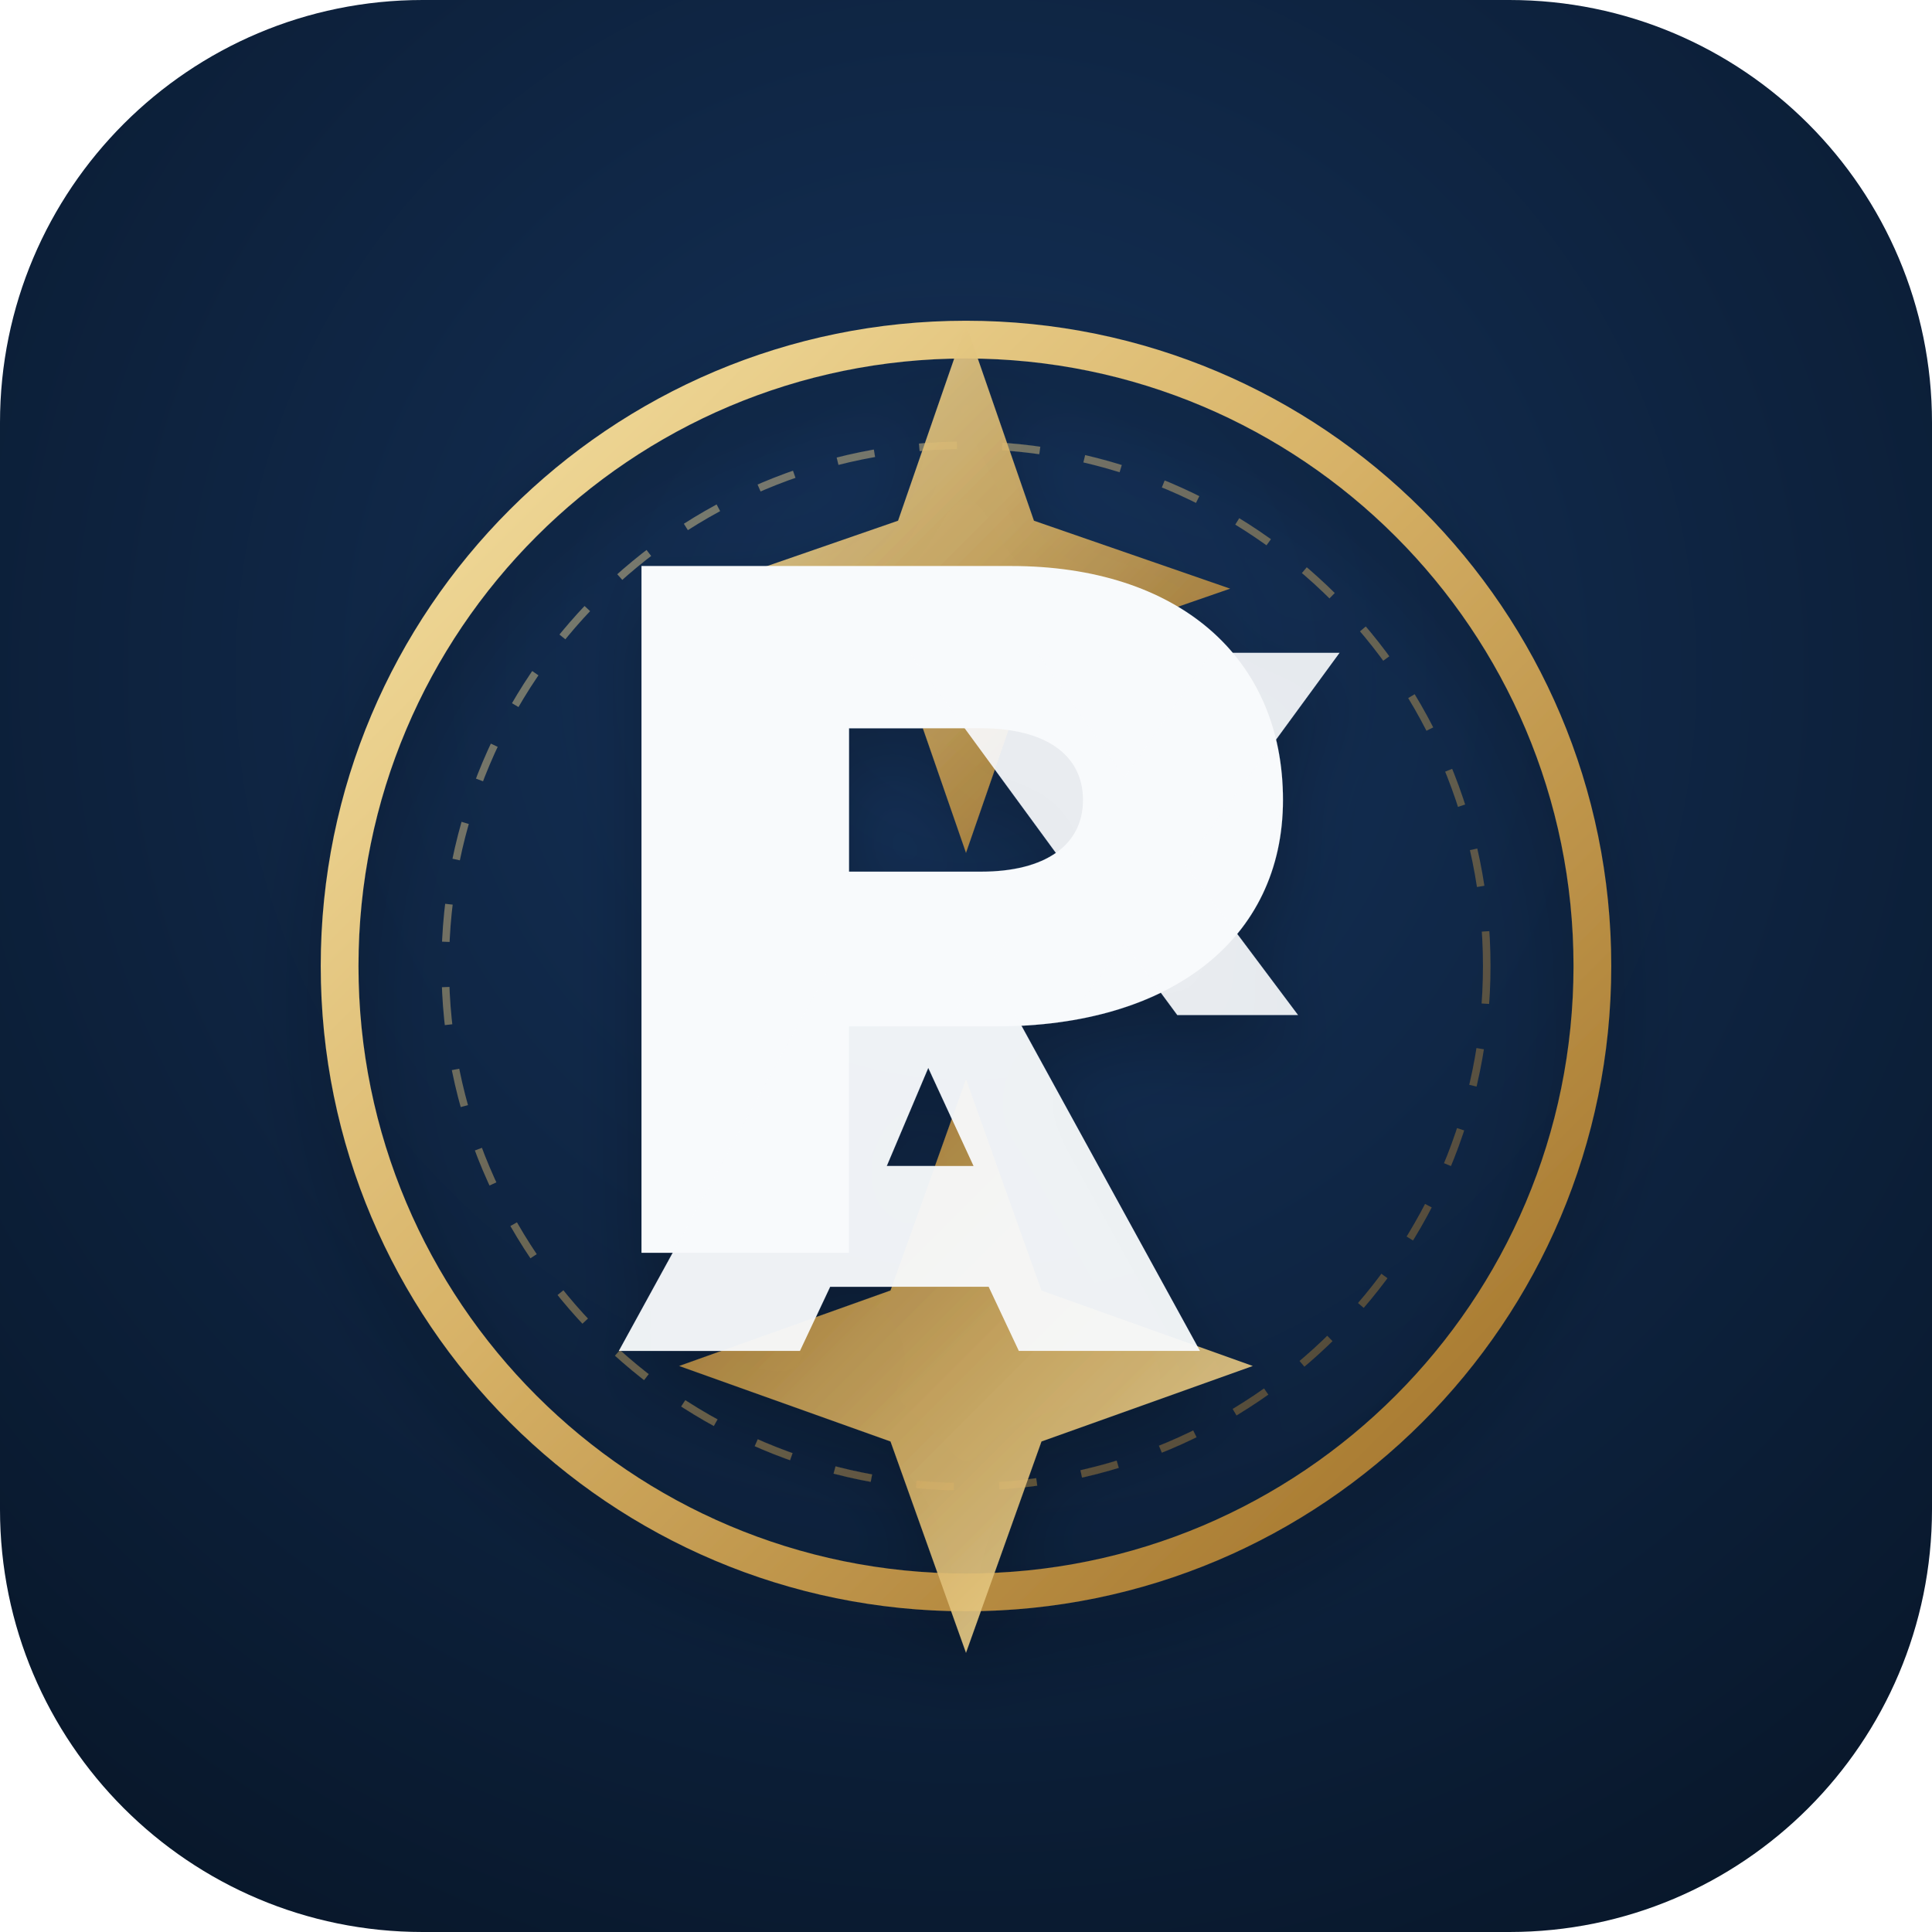
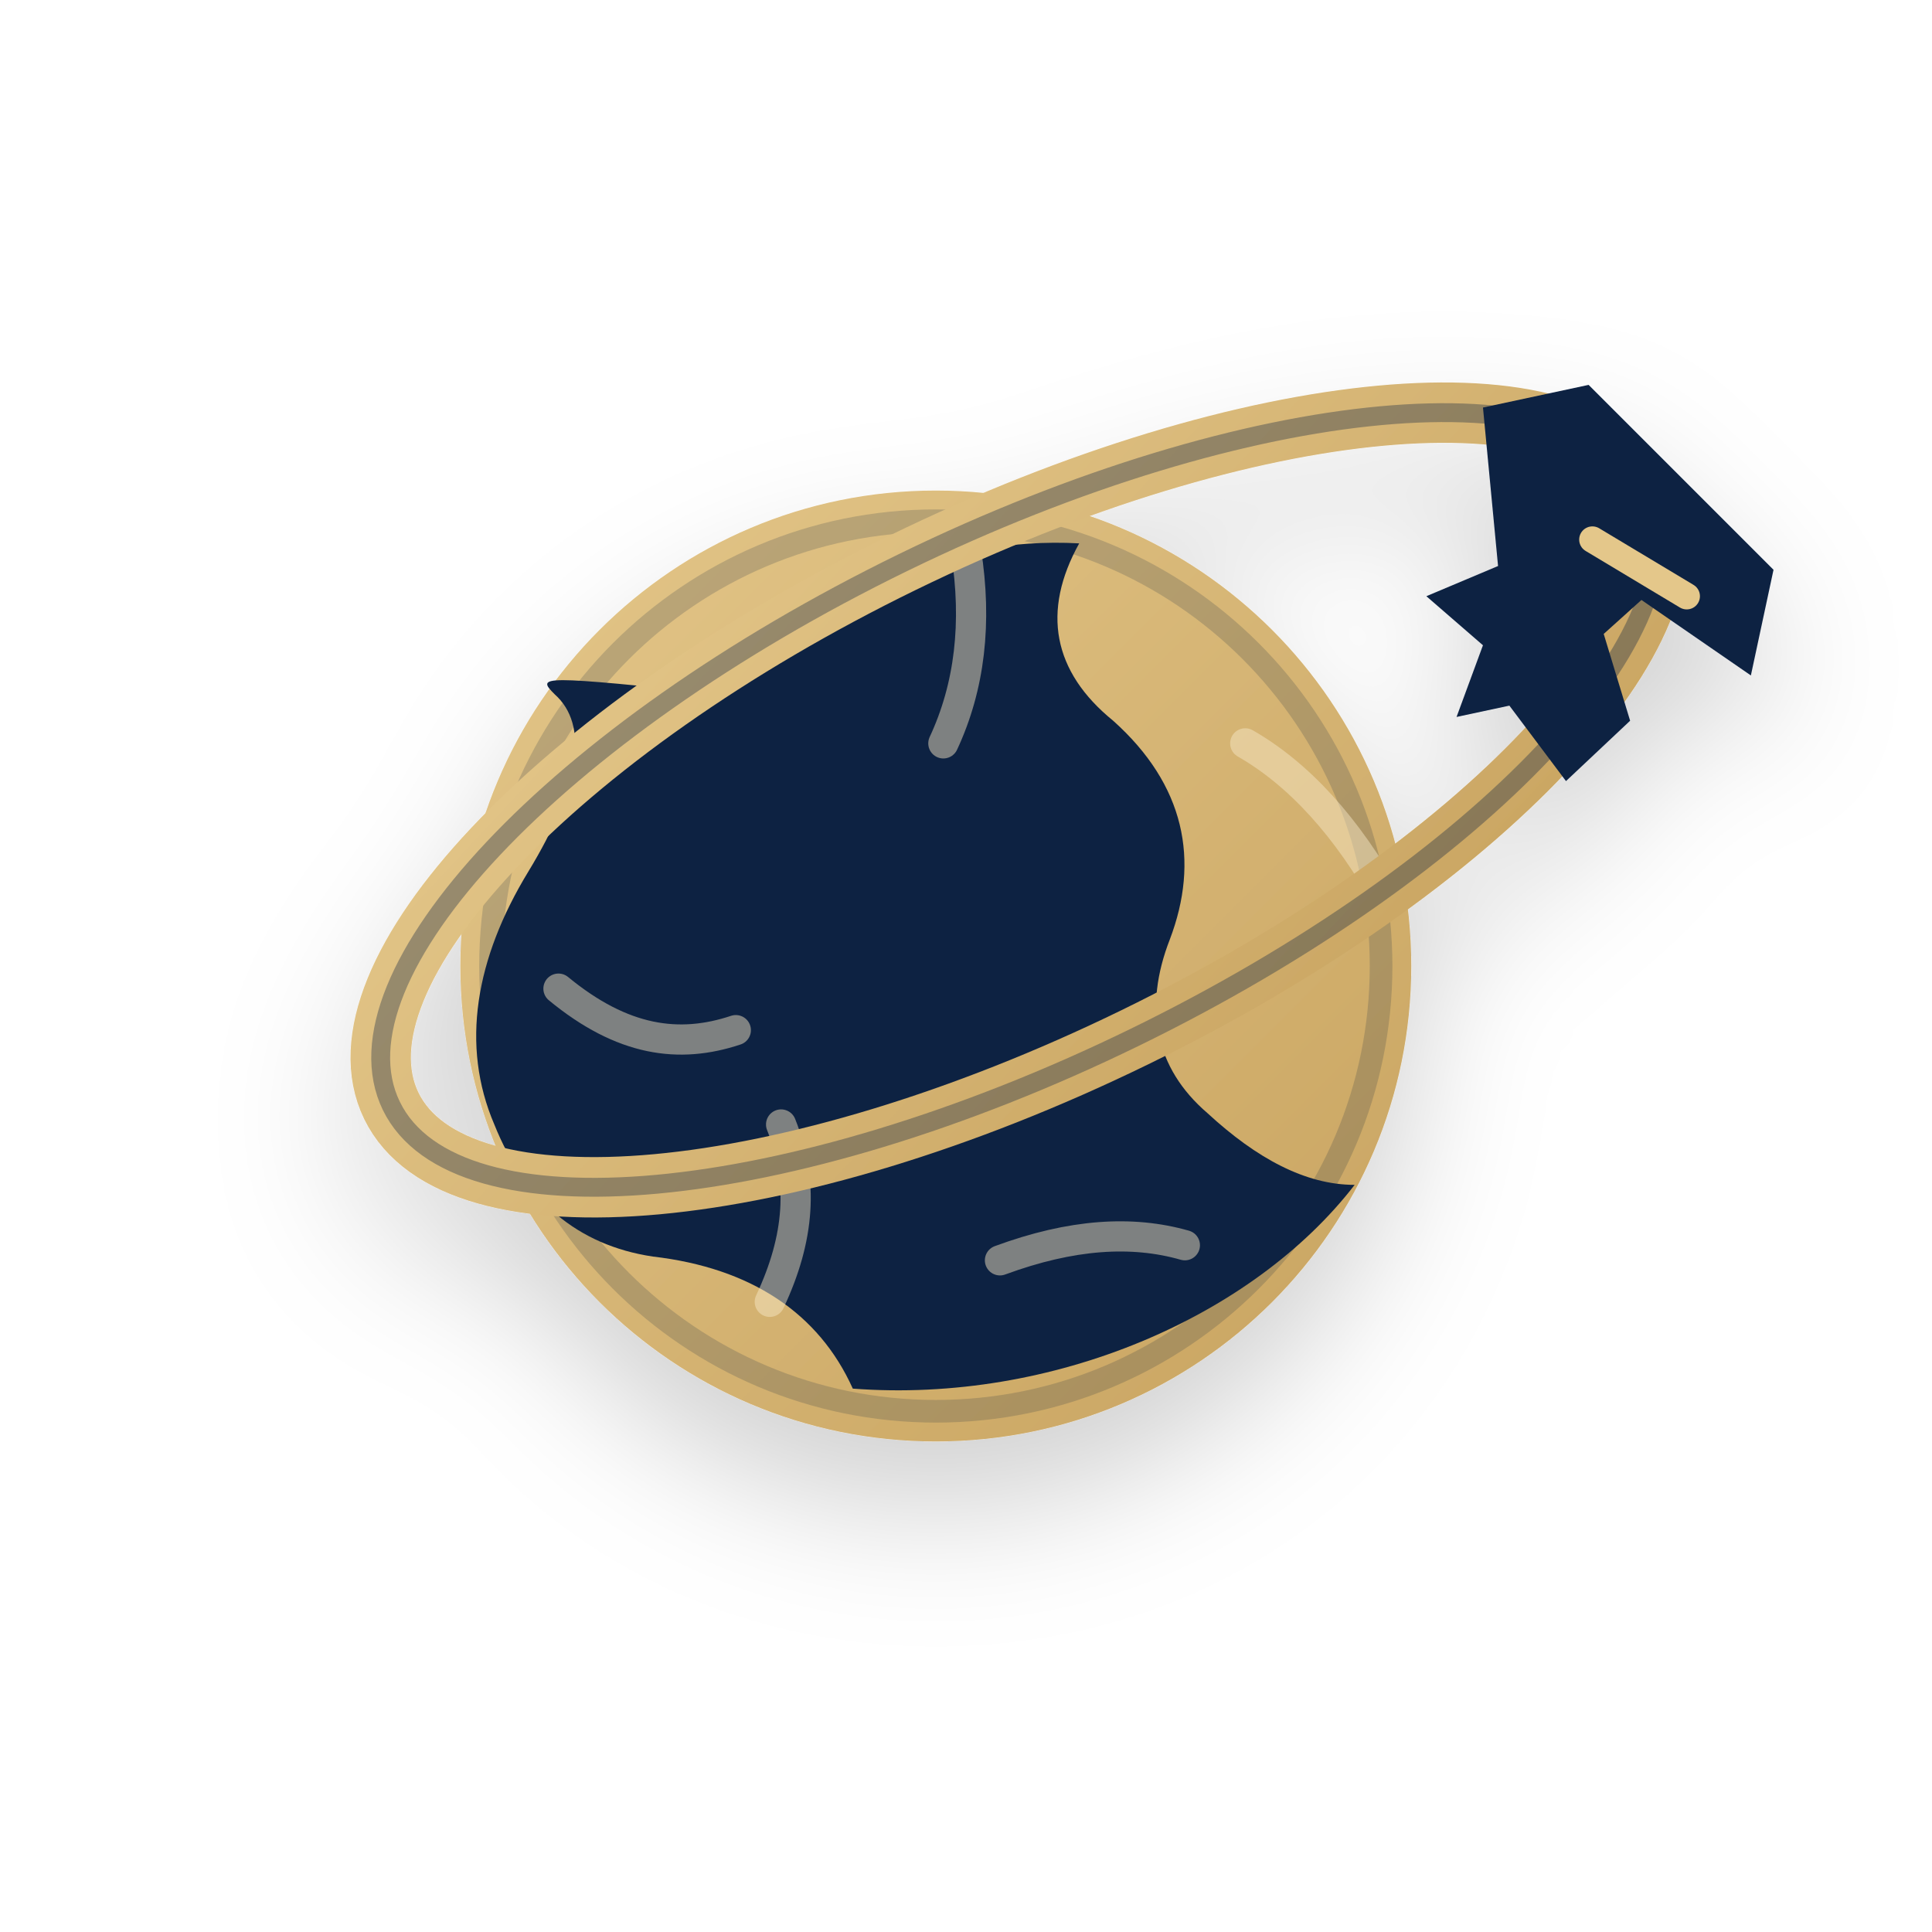
- <svg xmlns="http://www.w3.org/2000/svg" viewBox="0 0 512 512" role="img" aria-labelledby="title desc">
+ <svg xmlns="http://www.w3.org/2000/svg" viewBox="0 0 512 512" role="img" aria-label="Global Travel Intercâmbios">
  <defs>
-     <linearGradient id="gold" x1="0" y1="0" x2="1" y2="1">
-       <stop offset="0%" stop-color="#f7e4a6" />
-       <stop offset="45%" stop-color="#d7b267" />
-       <stop offset="100%" stop-color="#9b6b22" />
+     <linearGradient id="goldGrad" x1="0" y1="0" x2="1" y2="1">
+       <stop offset="0%" stop-color="#E4C78A" />
+       <stop offset="100%" stop-color="#C8A35F" />
    </linearGradient>
-     <radialGradient id="bg" cx="50%" cy="35%" r="75%">
-       <stop offset="0%" stop-color="#15325a" />
-       <stop offset="100%" stop-color="#08172a" />
-     </radialGradient>
    <filter id="shadow" x="-20%" y="-20%" width="140%" height="140%">
-       <feDropShadow dx="0" dy="10" stdDeviation="10" flood-color="#000" flood-opacity="0.25" />
+       <feDropShadow dx="0" dy="18" stdDeviation="18" flood-color="#000000" flood-opacity="0.18" />
    </filter>
  </defs>
-   <rect width="512" height="512" rx="112" fill="url(#bg)" />
+   <rect width="512" height="512" rx="120" fill="none" />
  <g filter="url(#shadow)">
-     <circle cx="256" cy="256" r="166" fill="none" stroke="url(#gold)" stroke-width="10" />
-     <circle cx="256" cy="256" r="138" fill="none" stroke="url(#gold)" stroke-opacity="0.45" stroke-width="2" stroke-dasharray="10 12" />
-     <path d="M256 86l18 52 52 18-52 18-18 52-18-52-52-18 52-18z" fill="url(#gold)" opacity="0.9" />
-     <path d="M256 286l20 56 56 20-56 20-20 56-20-56-56-20 56-20z" fill="url(#gold)" opacity="0.9" transform="rotate(180 256 362)" />
-     <path d="M170 150h98c44 0 72 24 72 62 0 37-30 60-76 60h-39v60h-55V150zm55 43v38h35c17 0 27-7 27-19 0-12-10-19-27-19h-35z" fill="#f8fafc" />
-     <path d="M164 358l56-102h42l56 102h-48l-8-17h-42l-8 17h-48zm71-49h23l-12-26-11 26z" fill="#f8fafc" opacity="0.95" />
-     <path d="M355 173l-41 56 30 40h-32l-14-19-14 19h-32l30-40-41-56h34l23 33 23-33z" fill="#f8fafc" opacity="0.92" />
+     <circle cx="248" cy="256" r="126" fill="url(#goldGrad)" />
+     <circle cx="248" cy="256" r="118" fill="none" stroke="#0F2342" stroke-opacity="0.18" stroke-width="6" />
+     <path d="M192 184c23-26 58-42 94-40-10 18-7 34 9 47 19 17 23 37 15 58-7 18-4 34 10 46 13 12 26 19 39 19-27 35-80 58-133 54-9-20-27-32-53-35-20-3-34-15-42-35-9-21-5-44 9-67 14-23 16-39 7-47-5-5-4-5 45 0z" fill="#0F2342" />
+     <path d="M148 262c17 14 32 16 47 11M256 146c3 19 1 36-6 51M330 197c14 8 27 22 38 42M314 330c-14-4-30-3-49 4M204 345c8-17 9-32 3-47" fill="none" stroke="#F6E8C6" stroke-opacity="0.48" stroke-width="8" stroke-linecap="round" />
+     <ellipse cx="270" cy="212" rx="185" ry="70" transform="rotate(-26 270 212)" fill="none" stroke="url(#goldGrad)" stroke-width="16" />
+     <ellipse cx="270" cy="212" rx="185" ry="70" transform="rotate(-26 270 212)" fill="none" stroke="#0F2342" stroke-opacity="0.35" stroke-width="5" />
+     <path d="M393 108l28-6 49 49-6 28-29-20-10 9 7 23-17 16-15-20-14 3 7-19-15-13 19-8z" fill="#0F2342" />
+     <path d="M422 143l25 15" stroke="#E4C78A" stroke-width="7" stroke-linecap="round" />
  </g>
</svg>
